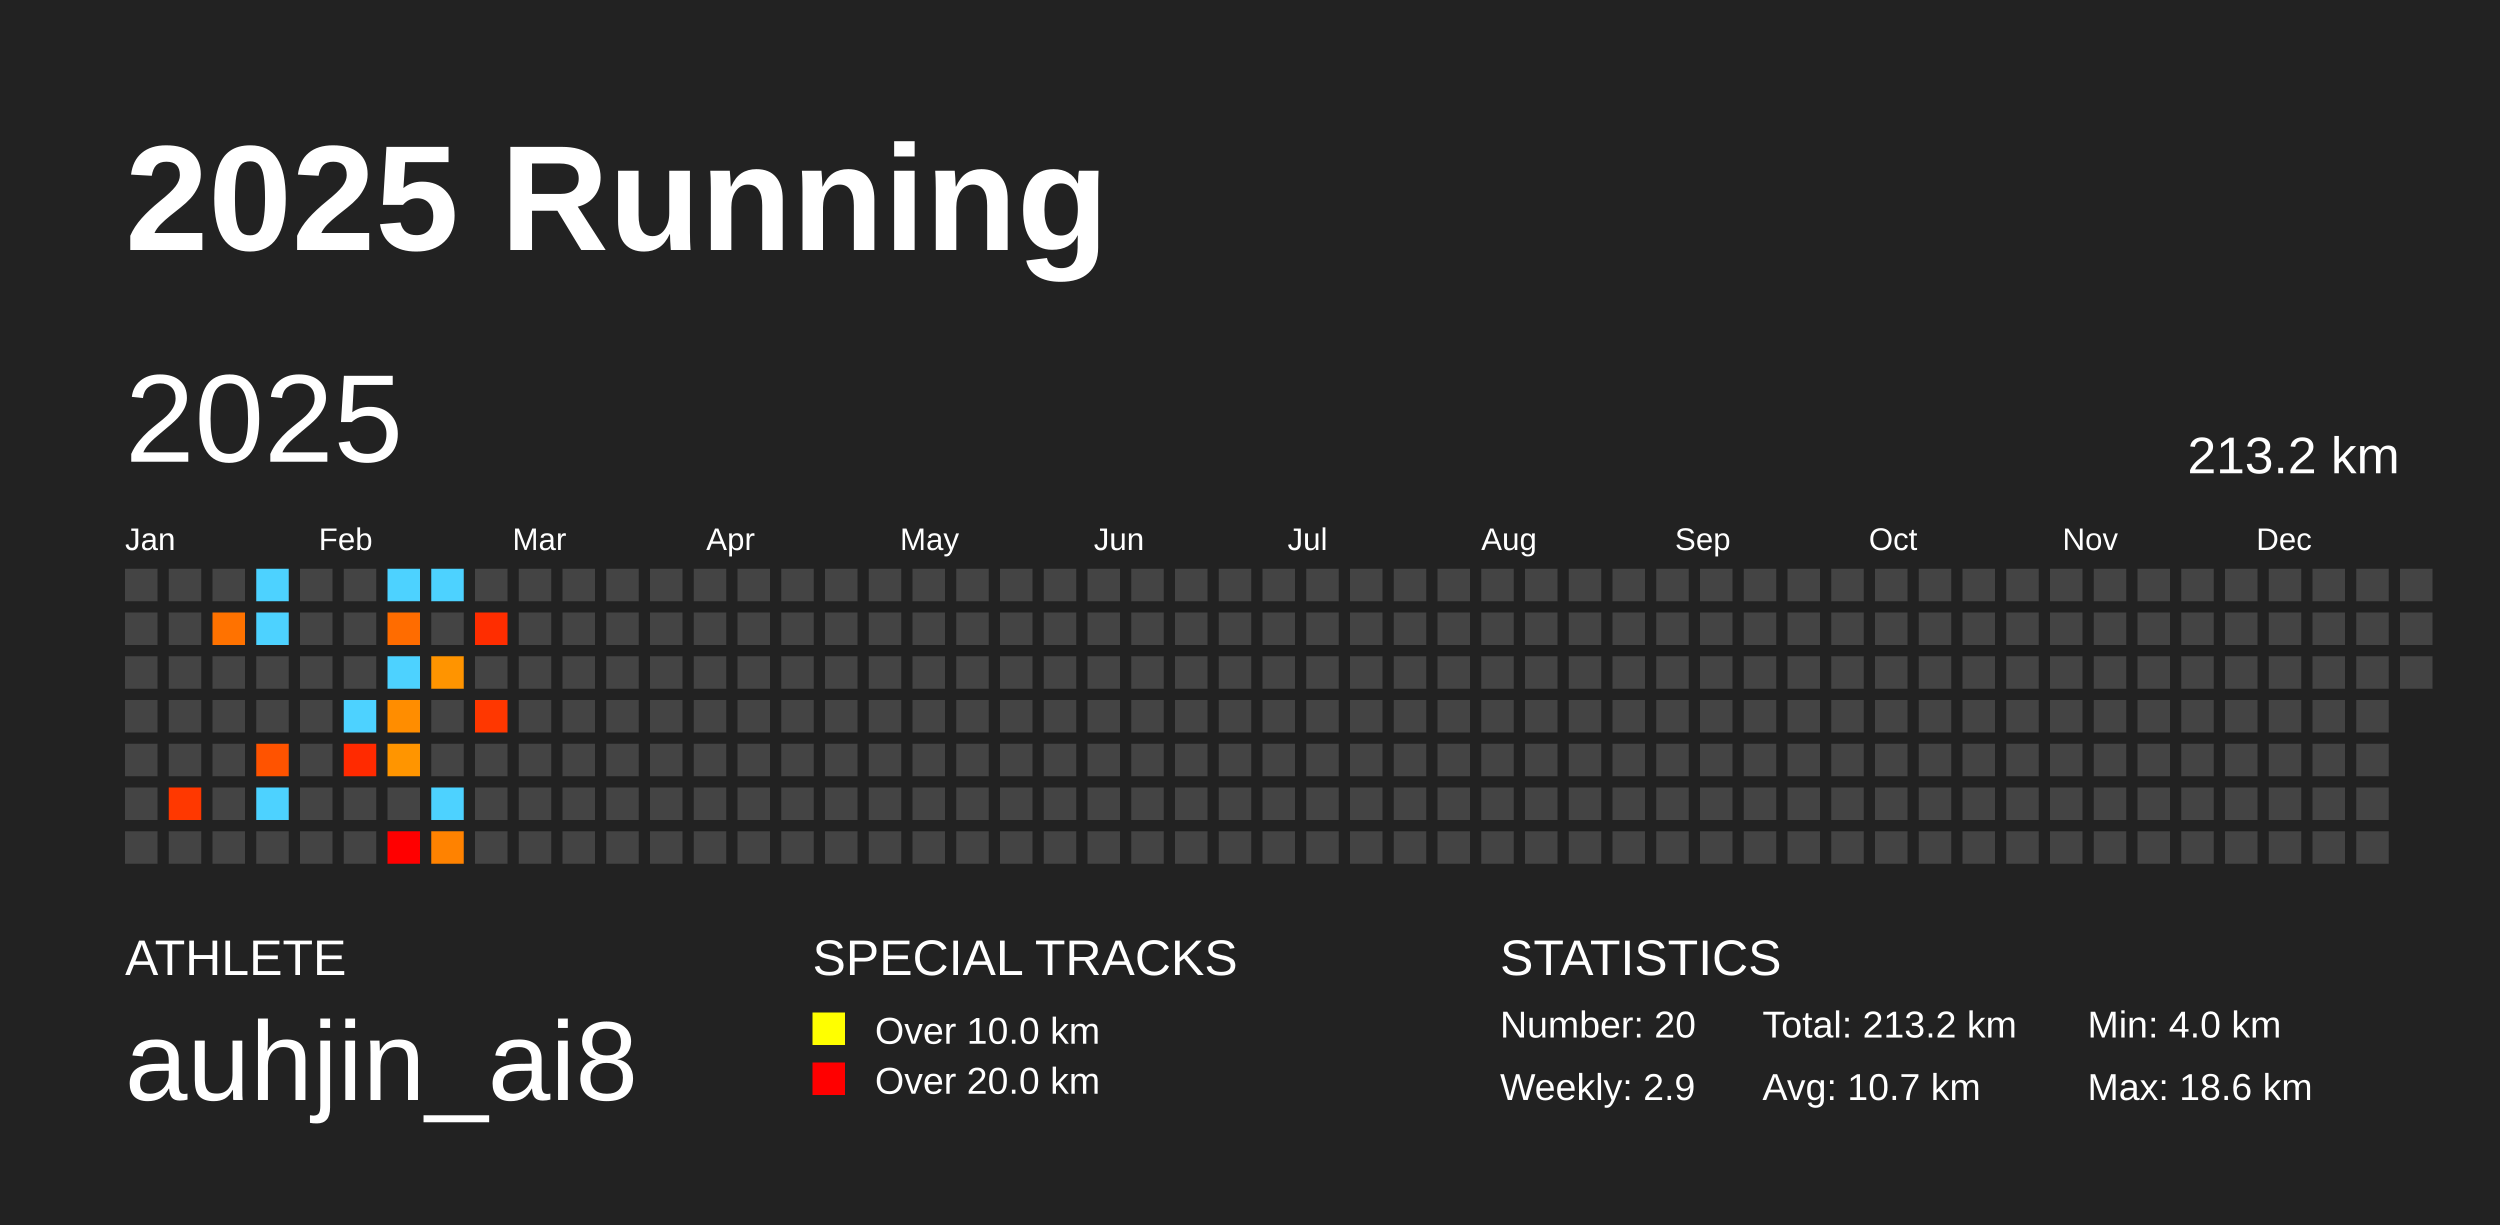
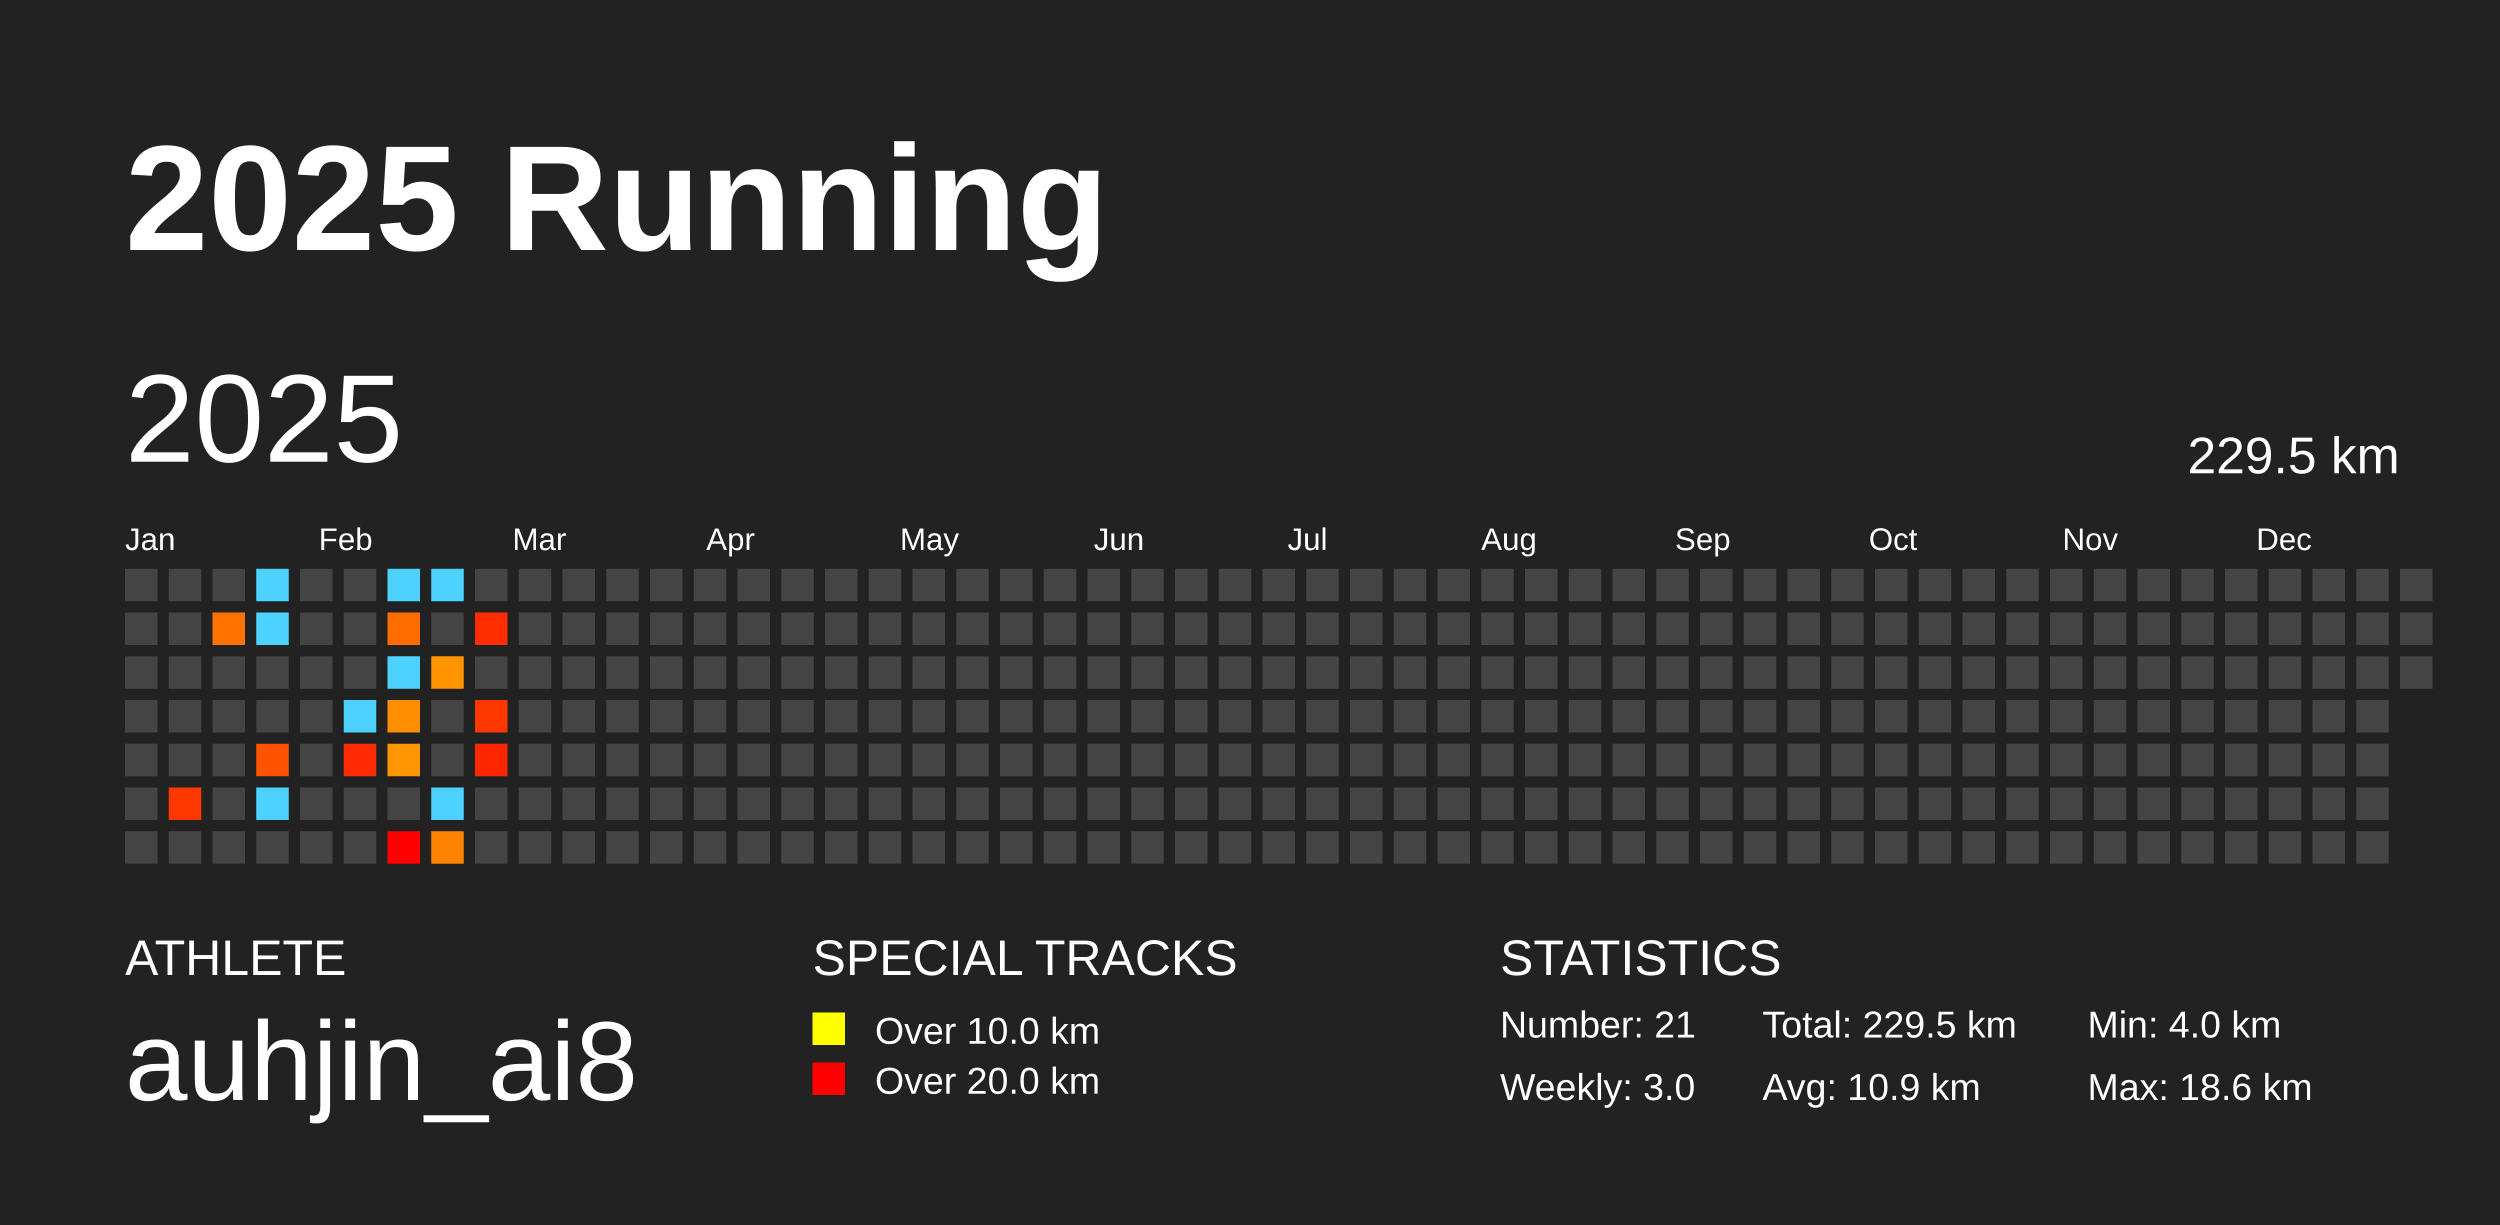
<svg xmlns="http://www.w3.org/2000/svg" baseProfile="full" height="98mm" version="1.1" viewBox="0,0,200,98" width="200mm">
  <defs />
  <rect fill="#222222" height="98" width="200" x="0" y="0" />
  <text fill="#FFFFFF" style="font-size:12px; font-family:Arial; font-weight:bold;" x="10" y="20">2025 Running</text>
  <text fill="#FFFFFF" style="font-size:4px; font-family:Arial" x="10" y="78">ATHLETE</text>
  <text fill="#FFFFFF" style="font-size:9px; font-family:Arial" x="10" y="88">auhjin_ai8</text>
  <text fill="#FFFFFF" style="font-size:4px; font-family:Arial" x="65" y="78">SPECIAL TRACKS</text>
  <rect fill="yellow" height="2.6" width="2.6" x="65" y="81" />
  <text fill="#FFFFFF" style="font-size:3px; font-family:Arial" x="70" y="83.5">Over 10.0 km</text>
  <rect fill="red" height="2.6" width="2.6" x="65" y="85" />
  <text fill="#FFFFFF" style="font-size:3px; font-family:Arial" x="70" y="87.5">Over 20.0 km</text>
  <text fill="#FFFFFF" style="font-size:4px; font-family:Arial" x="120" y="78">STATISTICS</text>
-   <text fill="#FFFFFF" style="font-size:3px; font-family:Arial" x="120" y="83">Number: 20</text>
-   <text fill="#FFFFFF" style="font-size:3px; font-family:Arial" x="120" y="88">Weekly: 2.9</text>
-   <text fill="#FFFFFF" style="font-size:3px; font-family:Arial" x="141" y="83">Total: 213.2 km</text>
-   <text fill="#FFFFFF" style="font-size:3px; font-family:Arial" x="141" y="88">Avg: 10.7 km</text>
+   <text fill="#FFFFFF" style="font-size:3px; font-family:Arial" x="120" y="83">Number: 21</text>
+   <text fill="#FFFFFF" style="font-size:3px; font-family:Arial" x="120" y="88">Weekly: 3.0</text>
+   <text fill="#FFFFFF" style="font-size:3px; font-family:Arial" x="141" y="83">Total: 229.5 km</text>
+   <text fill="#FFFFFF" style="font-size:3px; font-family:Arial" x="141" y="88">Avg: 10.9 km</text>
  <text fill="#FFFFFF" style="font-size:3px; font-family:Arial" x="167" y="83">Min: 4.0 km</text>
  <text fill="#FFFFFF" style="font-size:3px; font-family:Arial" x="167" y="88">Max: 18.6 km</text>
  <text dominant-baseline="hanging" fill="#FFFFFF" style="font-size:10.0px; font-family:Arial;" x="10" y="30">2025</text>
-   <text dominant-baseline="hanging" fill="#FFFFFF" style="font-size:4.125px; font-family:Arial;" x="175" y="35">213.2 km</text>
+   <text dominant-baseline="hanging" fill="#FFFFFF" style="font-size:4.125px; font-family:Arial;" x="175" y="35">229.5 km</text>
  <text fill="#FFFFFF" style="font-size:2.5px; font-family:Arial" x="10.0" y="44">Jan</text>
  <text fill="#FFFFFF" style="font-size:2.5px; font-family:Arial" x="25.5" y="44">Feb</text>
  <text fill="#FFFFFF" style="font-size:2.5px; font-family:Arial" x="41.0" y="44">Mar</text>
  <text fill="#FFFFFF" style="font-size:2.5px; font-family:Arial" x="56.5" y="44">Apr</text>
  <text fill="#FFFFFF" style="font-size:2.5px; font-family:Arial" x="72.0" y="44">May</text>
  <text fill="#FFFFFF" style="font-size:2.5px; font-family:Arial" x="87.5" y="44">Jun</text>
  <text fill="#FFFFFF" style="font-size:2.5px; font-family:Arial" x="103.0" y="44">Jul</text>
  <text fill="#FFFFFF" style="font-size:2.5px; font-family:Arial" x="118.5" y="44">Aug</text>
  <text fill="#FFFFFF" style="font-size:2.5px; font-family:Arial" x="134.0" y="44">Sep</text>
  <text fill="#FFFFFF" style="font-size:2.5px; font-family:Arial" x="149.5" y="44">Oct</text>
  <text fill="#FFFFFF" style="font-size:2.5px; font-family:Arial" x="165.0" y="44">Nov</text>
  <text fill="#FFFFFF" style="font-size:2.5px; font-family:Arial" x="180.5" y="44">Dec</text>
  <rect fill="#444444" height="2.6" width="2.6" x="10.0" y="45.5" />
  <rect fill="#444444" height="2.6" width="2.6" x="10.0" y="49.0" />
  <rect fill="#444444" height="2.6" width="2.6" x="10.0" y="52.5" />
  <rect fill="#444444" height="2.6" width="2.6" x="10.0" y="56.0" />
  <rect fill="#444444" height="2.6" width="2.6" x="10.0" y="59.5" />
  <rect fill="#444444" height="2.6" width="2.6" x="10.0" y="63.0" />
  <rect fill="#444444" height="2.6" width="2.6" x="10.0" y="66.5" />
  <rect fill="#444444" height="2.6" width="2.6" x="13.5" y="45.5" />
  <rect fill="#444444" height="2.6" width="2.6" x="13.5" y="49.0" />
  <rect fill="#444444" height="2.6" width="2.6" x="13.5" y="52.5" />
  <rect fill="#444444" height="2.6" width="2.6" x="13.5" y="56.0" />
  <rect fill="#444444" height="2.6" width="2.6" x="13.5" y="59.5" />
  <rect fill="#ff3800" height="2.6" width="2.6" x="13.5" y="63.0" />
  <rect fill="#444444" height="2.6" width="2.6" x="13.5" y="66.5" />
  <rect fill="#444444" height="2.6" width="2.6" x="17.0" y="45.5" />
  <rect fill="#ff7200" height="2.6" width="2.6" x="17.0" y="49.0" />
  <rect fill="#444444" height="2.6" width="2.6" x="17.0" y="52.5" />
  <rect fill="#444444" height="2.6" width="2.6" x="17.0" y="56.0" />
  <rect fill="#444444" height="2.6" width="2.6" x="17.0" y="59.5" />
  <rect fill="#444444" height="2.6" width="2.6" x="17.0" y="63.0" />
  <rect fill="#444444" height="2.6" width="2.6" x="17.0" y="66.5" />
  <rect fill="#4dd2ff" height="2.6" width="2.6" x="20.5" y="45.5" />
  <rect fill="#4dd2ff" height="2.6" width="2.6" x="20.5" y="49.0" />
  <rect fill="#444444" height="2.6" width="2.6" x="20.5" y="52.5" />
  <rect fill="#444444" height="2.6" width="2.6" x="20.5" y="56.0" />
  <rect fill="#ff5300" height="2.6" width="2.6" x="20.5" y="59.5" />
  <rect fill="#4dd2ff" height="2.6" width="2.6" x="20.5" y="63.0" />
  <rect fill="#444444" height="2.6" width="2.6" x="20.5" y="66.5" />
  <rect fill="#444444" height="2.6" width="2.6" x="24.0" y="45.5" />
  <rect fill="#444444" height="2.6" width="2.6" x="24.0" y="49.0" />
  <rect fill="#444444" height="2.6" width="2.6" x="24.0" y="52.5" />
  <rect fill="#444444" height="2.6" width="2.6" x="24.0" y="56.0" />
  <rect fill="#444444" height="2.6" width="2.6" x="24.0" y="59.5" />
  <rect fill="#444444" height="2.6" width="2.6" x="24.0" y="63.0" />
  <rect fill="#444444" height="2.6" width="2.6" x="24.0" y="66.5" />
  <rect fill="#444444" height="2.6" width="2.6" x="27.5" y="45.5" />
  <rect fill="#444444" height="2.6" width="2.6" x="27.5" y="49.0" />
  <rect fill="#444444" height="2.6" width="2.6" x="27.5" y="52.5" />
  <rect fill="#4dd2ff" height="2.6" width="2.6" x="27.5" y="56.0" />
  <rect fill="#ff2a00" height="2.6" width="2.6" x="27.5" y="59.5" />
  <rect fill="#444444" height="2.6" width="2.6" x="27.5" y="63.0" />
  <rect fill="#444444" height="2.6" width="2.6" x="27.5" y="66.5" />
  <rect fill="#4dd2ff" height="2.6" width="2.6" x="31.0" y="45.5" />
  <rect fill="#ff6c00" height="2.6" width="2.6" x="31.0" y="49.0" />
  <rect fill="#4dd2ff" height="2.6" width="2.6" x="31.0" y="52.5" />
  <rect fill="#ff8d00" height="2.6" width="2.6" x="31.0" y="56.0" />
  <rect fill="#ff9500" height="2.6" width="2.6" x="31.0" y="59.5" />
  <rect fill="#444444" height="2.6" width="2.6" x="31.0" y="63.0" />
  <rect fill="#ff0000" height="2.6" width="2.6" x="31.0" y="66.5" />
  <rect fill="#4dd2ff" height="2.6" width="2.6" x="34.5" y="45.5" />
  <rect fill="#444444" height="2.6" width="2.6" x="34.5" y="49.0" />
  <rect fill="#ff9400" height="2.6" width="2.6" x="34.5" y="52.5" />
  <rect fill="#444444" height="2.6" width="2.6" x="34.5" y="56.0" />
  <rect fill="#444444" height="2.6" width="2.6" x="34.5" y="59.5" />
  <rect fill="#4dd2ff" height="2.6" width="2.6" x="34.5" y="63.0" />
  <rect fill="#ff8200" height="2.6" width="2.6" x="34.5" y="66.5" />
  <rect fill="#444444" height="2.6" width="2.6" x="38.0" y="45.5" />
  <rect fill="#ff2d00" height="2.6" width="2.6" x="38.0" y="49.0" />
  <rect fill="#444444" height="2.6" width="2.6" x="38.0" y="52.5" />
  <rect fill="#ff3700" height="2.6" width="2.6" x="38.0" y="56.0" />
-   <rect fill="#444444" height="2.6" width="2.6" x="38.0" y="59.5" />
+   <rect fill="#ff2700" height="2.6" width="2.6" x="38.0" y="59.5" />
  <rect fill="#444444" height="2.6" width="2.6" x="38.0" y="63.0" />
  <rect fill="#444444" height="2.6" width="2.6" x="38.0" y="66.5" />
  <rect fill="#444444" height="2.6" width="2.6" x="41.5" y="45.5" />
  <rect fill="#444444" height="2.6" width="2.6" x="41.5" y="49.0" />
  <rect fill="#444444" height="2.6" width="2.6" x="41.5" y="52.5" />
  <rect fill="#444444" height="2.6" width="2.6" x="41.5" y="56.0" />
  <rect fill="#444444" height="2.6" width="2.6" x="41.5" y="59.5" />
  <rect fill="#444444" height="2.6" width="2.6" x="41.5" y="63.0" />
  <rect fill="#444444" height="2.6" width="2.6" x="41.5" y="66.5" />
  <rect fill="#444444" height="2.6" width="2.6" x="45.0" y="45.5" />
  <rect fill="#444444" height="2.6" width="2.6" x="45.0" y="49.0" />
  <rect fill="#444444" height="2.6" width="2.6" x="45.0" y="52.5" />
  <rect fill="#444444" height="2.6" width="2.6" x="45.0" y="56.0" />
  <rect fill="#444444" height="2.6" width="2.6" x="45.0" y="59.5" />
  <rect fill="#444444" height="2.6" width="2.6" x="45.0" y="63.0" />
  <rect fill="#444444" height="2.6" width="2.6" x="45.0" y="66.5" />
  <rect fill="#444444" height="2.6" width="2.6" x="48.5" y="45.5" />
  <rect fill="#444444" height="2.6" width="2.6" x="48.5" y="49.0" />
  <rect fill="#444444" height="2.6" width="2.6" x="48.5" y="52.5" />
  <rect fill="#444444" height="2.6" width="2.6" x="48.5" y="56.0" />
  <rect fill="#444444" height="2.6" width="2.6" x="48.5" y="59.5" />
  <rect fill="#444444" height="2.6" width="2.6" x="48.5" y="63.0" />
  <rect fill="#444444" height="2.6" width="2.6" x="48.5" y="66.5" />
  <rect fill="#444444" height="2.6" width="2.6" x="52.0" y="45.5" />
  <rect fill="#444444" height="2.6" width="2.6" x="52.0" y="49.0" />
  <rect fill="#444444" height="2.6" width="2.6" x="52.0" y="52.5" />
  <rect fill="#444444" height="2.6" width="2.6" x="52.0" y="56.0" />
  <rect fill="#444444" height="2.6" width="2.6" x="52.0" y="59.5" />
  <rect fill="#444444" height="2.6" width="2.6" x="52.0" y="63.0" />
  <rect fill="#444444" height="2.6" width="2.6" x="52.0" y="66.5" />
  <rect fill="#444444" height="2.6" width="2.6" x="55.5" y="45.5" />
  <rect fill="#444444" height="2.6" width="2.6" x="55.5" y="49.0" />
  <rect fill="#444444" height="2.6" width="2.6" x="55.5" y="52.5" />
  <rect fill="#444444" height="2.6" width="2.6" x="55.5" y="56.0" />
  <rect fill="#444444" height="2.6" width="2.6" x="55.5" y="59.5" />
  <rect fill="#444444" height="2.6" width="2.6" x="55.5" y="63.0" />
  <rect fill="#444444" height="2.6" width="2.6" x="55.5" y="66.5" />
  <rect fill="#444444" height="2.6" width="2.6" x="59.0" y="45.5" />
  <rect fill="#444444" height="2.6" width="2.6" x="59.0" y="49.0" />
  <rect fill="#444444" height="2.6" width="2.6" x="59.0" y="52.5" />
  <rect fill="#444444" height="2.6" width="2.6" x="59.0" y="56.0" />
  <rect fill="#444444" height="2.6" width="2.6" x="59.0" y="59.5" />
  <rect fill="#444444" height="2.6" width="2.6" x="59.0" y="63.0" />
  <rect fill="#444444" height="2.6" width="2.6" x="59.0" y="66.5" />
  <rect fill="#444444" height="2.6" width="2.6" x="62.5" y="45.5" />
  <rect fill="#444444" height="2.6" width="2.6" x="62.5" y="49.0" />
  <rect fill="#444444" height="2.6" width="2.6" x="62.5" y="52.5" />
  <rect fill="#444444" height="2.6" width="2.6" x="62.5" y="56.0" />
  <rect fill="#444444" height="2.6" width="2.6" x="62.5" y="59.5" />
  <rect fill="#444444" height="2.6" width="2.6" x="62.5" y="63.0" />
  <rect fill="#444444" height="2.6" width="2.6" x="62.5" y="66.5" />
  <rect fill="#444444" height="2.6" width="2.6" x="66.0" y="45.5" />
  <rect fill="#444444" height="2.6" width="2.6" x="66.0" y="49.0" />
  <rect fill="#444444" height="2.6" width="2.6" x="66.0" y="52.5" />
  <rect fill="#444444" height="2.6" width="2.6" x="66.0" y="56.0" />
  <rect fill="#444444" height="2.6" width="2.6" x="66.0" y="59.5" />
  <rect fill="#444444" height="2.6" width="2.6" x="66.0" y="63.0" />
  <rect fill="#444444" height="2.6" width="2.6" x="66.0" y="66.5" />
  <rect fill="#444444" height="2.6" width="2.6" x="69.5" y="45.5" />
  <rect fill="#444444" height="2.6" width="2.6" x="69.5" y="49.0" />
  <rect fill="#444444" height="2.6" width="2.6" x="69.5" y="52.5" />
  <rect fill="#444444" height="2.6" width="2.6" x="69.5" y="56.0" />
  <rect fill="#444444" height="2.6" width="2.6" x="69.5" y="59.5" />
  <rect fill="#444444" height="2.6" width="2.6" x="69.5" y="63.0" />
  <rect fill="#444444" height="2.6" width="2.6" x="69.5" y="66.5" />
  <rect fill="#444444" height="2.6" width="2.6" x="73.0" y="45.5" />
  <rect fill="#444444" height="2.6" width="2.6" x="73.0" y="49.0" />
  <rect fill="#444444" height="2.6" width="2.6" x="73.0" y="52.5" />
  <rect fill="#444444" height="2.6" width="2.6" x="73.0" y="56.0" />
  <rect fill="#444444" height="2.6" width="2.6" x="73.0" y="59.5" />
  <rect fill="#444444" height="2.6" width="2.6" x="73.0" y="63.0" />
  <rect fill="#444444" height="2.6" width="2.6" x="73.0" y="66.5" />
  <rect fill="#444444" height="2.6" width="2.6" x="76.5" y="45.5" />
  <rect fill="#444444" height="2.6" width="2.6" x="76.5" y="49.0" />
  <rect fill="#444444" height="2.6" width="2.6" x="76.5" y="52.5" />
  <rect fill="#444444" height="2.6" width="2.6" x="76.5" y="56.0" />
  <rect fill="#444444" height="2.6" width="2.6" x="76.5" y="59.5" />
  <rect fill="#444444" height="2.6" width="2.6" x="76.5" y="63.0" />
  <rect fill="#444444" height="2.6" width="2.6" x="76.5" y="66.5" />
  <rect fill="#444444" height="2.6" width="2.6" x="80.0" y="45.5" />
  <rect fill="#444444" height="2.6" width="2.6" x="80.0" y="49.0" />
  <rect fill="#444444" height="2.6" width="2.6" x="80.0" y="52.5" />
  <rect fill="#444444" height="2.6" width="2.6" x="80.0" y="56.0" />
  <rect fill="#444444" height="2.6" width="2.6" x="80.0" y="59.5" />
  <rect fill="#444444" height="2.6" width="2.6" x="80.0" y="63.0" />
  <rect fill="#444444" height="2.6" width="2.6" x="80.0" y="66.5" />
  <rect fill="#444444" height="2.6" width="2.6" x="83.5" y="45.5" />
  <rect fill="#444444" height="2.6" width="2.6" x="83.5" y="49.0" />
  <rect fill="#444444" height="2.6" width="2.6" x="83.5" y="52.5" />
  <rect fill="#444444" height="2.6" width="2.6" x="83.5" y="56.0" />
  <rect fill="#444444" height="2.6" width="2.6" x="83.5" y="59.5" />
  <rect fill="#444444" height="2.6" width="2.6" x="83.5" y="63.0" />
  <rect fill="#444444" height="2.6" width="2.6" x="83.5" y="66.5" />
  <rect fill="#444444" height="2.6" width="2.6" x="87.0" y="45.5" />
  <rect fill="#444444" height="2.6" width="2.6" x="87.0" y="49.0" />
  <rect fill="#444444" height="2.6" width="2.6" x="87.0" y="52.5" />
  <rect fill="#444444" height="2.6" width="2.6" x="87.0" y="56.0" />
  <rect fill="#444444" height="2.6" width="2.6" x="87.0" y="59.5" />
  <rect fill="#444444" height="2.6" width="2.6" x="87.0" y="63.0" />
  <rect fill="#444444" height="2.6" width="2.6" x="87.0" y="66.5" />
  <rect fill="#444444" height="2.6" width="2.6" x="90.5" y="45.5" />
  <rect fill="#444444" height="2.6" width="2.6" x="90.5" y="49.0" />
  <rect fill="#444444" height="2.6" width="2.6" x="90.5" y="52.5" />
  <rect fill="#444444" height="2.6" width="2.6" x="90.5" y="56.0" />
  <rect fill="#444444" height="2.6" width="2.6" x="90.5" y="59.5" />
  <rect fill="#444444" height="2.6" width="2.6" x="90.5" y="63.0" />
  <rect fill="#444444" height="2.6" width="2.6" x="90.5" y="66.5" />
  <rect fill="#444444" height="2.6" width="2.6" x="94.0" y="45.5" />
  <rect fill="#444444" height="2.6" width="2.6" x="94.0" y="49.0" />
  <rect fill="#444444" height="2.6" width="2.6" x="94.0" y="52.5" />
  <rect fill="#444444" height="2.6" width="2.6" x="94.0" y="56.0" />
  <rect fill="#444444" height="2.6" width="2.6" x="94.0" y="59.5" />
  <rect fill="#444444" height="2.6" width="2.6" x="94.0" y="63.0" />
  <rect fill="#444444" height="2.6" width="2.6" x="94.0" y="66.5" />
  <rect fill="#444444" height="2.6" width="2.6" x="97.5" y="45.5" />
  <rect fill="#444444" height="2.6" width="2.6" x="97.5" y="49.0" />
  <rect fill="#444444" height="2.6" width="2.6" x="97.5" y="52.5" />
  <rect fill="#444444" height="2.6" width="2.6" x="97.5" y="56.0" />
  <rect fill="#444444" height="2.6" width="2.6" x="97.5" y="59.5" />
  <rect fill="#444444" height="2.6" width="2.6" x="97.5" y="63.0" />
  <rect fill="#444444" height="2.6" width="2.6" x="97.5" y="66.5" />
  <rect fill="#444444" height="2.6" width="2.6" x="101.0" y="45.5" />
  <rect fill="#444444" height="2.6" width="2.6" x="101.0" y="49.0" />
  <rect fill="#444444" height="2.6" width="2.6" x="101.0" y="52.5" />
  <rect fill="#444444" height="2.6" width="2.6" x="101.0" y="56.0" />
  <rect fill="#444444" height="2.6" width="2.6" x="101.0" y="59.5" />
  <rect fill="#444444" height="2.6" width="2.6" x="101.0" y="63.0" />
  <rect fill="#444444" height="2.6" width="2.6" x="101.0" y="66.5" />
  <rect fill="#444444" height="2.6" width="2.6" x="104.5" y="45.5" />
  <rect fill="#444444" height="2.6" width="2.6" x="104.5" y="49.0" />
  <rect fill="#444444" height="2.6" width="2.6" x="104.5" y="52.5" />
  <rect fill="#444444" height="2.6" width="2.6" x="104.5" y="56.0" />
  <rect fill="#444444" height="2.6" width="2.6" x="104.5" y="59.5" />
  <rect fill="#444444" height="2.6" width="2.6" x="104.5" y="63.0" />
  <rect fill="#444444" height="2.6" width="2.6" x="104.5" y="66.5" />
  <rect fill="#444444" height="2.6" width="2.6" x="108.0" y="45.5" />
  <rect fill="#444444" height="2.6" width="2.6" x="108.0" y="49.0" />
  <rect fill="#444444" height="2.6" width="2.6" x="108.0" y="52.5" />
  <rect fill="#444444" height="2.6" width="2.6" x="108.0" y="56.0" />
  <rect fill="#444444" height="2.6" width="2.6" x="108.0" y="59.5" />
  <rect fill="#444444" height="2.6" width="2.6" x="108.0" y="63.0" />
  <rect fill="#444444" height="2.6" width="2.6" x="108.0" y="66.5" />
  <rect fill="#444444" height="2.6" width="2.6" x="111.5" y="45.5" />
  <rect fill="#444444" height="2.6" width="2.6" x="111.5" y="49.0" />
  <rect fill="#444444" height="2.6" width="2.6" x="111.5" y="52.5" />
  <rect fill="#444444" height="2.6" width="2.6" x="111.5" y="56.0" />
  <rect fill="#444444" height="2.6" width="2.6" x="111.5" y="59.5" />
  <rect fill="#444444" height="2.6" width="2.6" x="111.5" y="63.0" />
  <rect fill="#444444" height="2.6" width="2.6" x="111.5" y="66.5" />
  <rect fill="#444444" height="2.6" width="2.6" x="115.0" y="45.5" />
  <rect fill="#444444" height="2.6" width="2.6" x="115.0" y="49.0" />
  <rect fill="#444444" height="2.6" width="2.6" x="115.0" y="52.5" />
  <rect fill="#444444" height="2.6" width="2.6" x="115.0" y="56.0" />
  <rect fill="#444444" height="2.6" width="2.6" x="115.0" y="59.5" />
  <rect fill="#444444" height="2.6" width="2.6" x="115.0" y="63.0" />
  <rect fill="#444444" height="2.6" width="2.6" x="115.0" y="66.5" />
  <rect fill="#444444" height="2.6" width="2.6" x="118.5" y="45.5" />
  <rect fill="#444444" height="2.6" width="2.6" x="118.5" y="49.0" />
  <rect fill="#444444" height="2.6" width="2.6" x="118.5" y="52.5" />
  <rect fill="#444444" height="2.6" width="2.6" x="118.5" y="56.0" />
  <rect fill="#444444" height="2.6" width="2.6" x="118.5" y="59.5" />
  <rect fill="#444444" height="2.6" width="2.6" x="118.5" y="63.0" />
  <rect fill="#444444" height="2.6" width="2.6" x="118.5" y="66.5" />
  <rect fill="#444444" height="2.6" width="2.6" x="122.0" y="45.5" />
  <rect fill="#444444" height="2.6" width="2.6" x="122.0" y="49.0" />
  <rect fill="#444444" height="2.6" width="2.6" x="122.0" y="52.5" />
  <rect fill="#444444" height="2.6" width="2.6" x="122.0" y="56.0" />
  <rect fill="#444444" height="2.6" width="2.6" x="122.0" y="59.5" />
  <rect fill="#444444" height="2.6" width="2.6" x="122.0" y="63.0" />
  <rect fill="#444444" height="2.6" width="2.6" x="122.0" y="66.5" />
  <rect fill="#444444" height="2.6" width="2.6" x="125.5" y="45.5" />
  <rect fill="#444444" height="2.6" width="2.6" x="125.5" y="49.0" />
  <rect fill="#444444" height="2.6" width="2.6" x="125.5" y="52.5" />
  <rect fill="#444444" height="2.6" width="2.6" x="125.5" y="56.0" />
  <rect fill="#444444" height="2.6" width="2.6" x="125.5" y="59.5" />
  <rect fill="#444444" height="2.6" width="2.6" x="125.5" y="63.0" />
  <rect fill="#444444" height="2.6" width="2.6" x="125.5" y="66.5" />
  <rect fill="#444444" height="2.6" width="2.6" x="129.0" y="45.5" />
  <rect fill="#444444" height="2.6" width="2.6" x="129.0" y="49.0" />
  <rect fill="#444444" height="2.6" width="2.6" x="129.0" y="52.5" />
  <rect fill="#444444" height="2.6" width="2.6" x="129.0" y="56.0" />
  <rect fill="#444444" height="2.6" width="2.6" x="129.0" y="59.5" />
  <rect fill="#444444" height="2.6" width="2.6" x="129.0" y="63.0" />
  <rect fill="#444444" height="2.6" width="2.6" x="129.0" y="66.5" />
  <rect fill="#444444" height="2.6" width="2.6" x="132.5" y="45.5" />
  <rect fill="#444444" height="2.6" width="2.6" x="132.5" y="49.0" />
  <rect fill="#444444" height="2.6" width="2.6" x="132.5" y="52.5" />
  <rect fill="#444444" height="2.6" width="2.6" x="132.5" y="56.0" />
  <rect fill="#444444" height="2.6" width="2.6" x="132.5" y="59.5" />
  <rect fill="#444444" height="2.6" width="2.6" x="132.5" y="63.0" />
  <rect fill="#444444" height="2.6" width="2.6" x="132.5" y="66.5" />
  <rect fill="#444444" height="2.6" width="2.6" x="136.0" y="45.5" />
  <rect fill="#444444" height="2.6" width="2.6" x="136.0" y="49.0" />
  <rect fill="#444444" height="2.6" width="2.6" x="136.0" y="52.5" />
  <rect fill="#444444" height="2.6" width="2.6" x="136.0" y="56.0" />
  <rect fill="#444444" height="2.6" width="2.6" x="136.0" y="59.5" />
  <rect fill="#444444" height="2.6" width="2.6" x="136.0" y="63.0" />
  <rect fill="#444444" height="2.6" width="2.6" x="136.0" y="66.5" />
  <rect fill="#444444" height="2.6" width="2.6" x="139.5" y="45.5" />
  <rect fill="#444444" height="2.6" width="2.6" x="139.5" y="49.0" />
  <rect fill="#444444" height="2.6" width="2.6" x="139.5" y="52.5" />
  <rect fill="#444444" height="2.6" width="2.6" x="139.5" y="56.0" />
  <rect fill="#444444" height="2.6" width="2.6" x="139.5" y="59.5" />
  <rect fill="#444444" height="2.6" width="2.6" x="139.5" y="63.0" />
  <rect fill="#444444" height="2.6" width="2.6" x="139.5" y="66.5" />
  <rect fill="#444444" height="2.6" width="2.6" x="143.0" y="45.5" />
  <rect fill="#444444" height="2.6" width="2.6" x="143.0" y="49.0" />
  <rect fill="#444444" height="2.6" width="2.6" x="143.0" y="52.5" />
  <rect fill="#444444" height="2.6" width="2.6" x="143.0" y="56.0" />
  <rect fill="#444444" height="2.6" width="2.6" x="143.0" y="59.5" />
  <rect fill="#444444" height="2.6" width="2.6" x="143.0" y="63.0" />
  <rect fill="#444444" height="2.6" width="2.6" x="143.0" y="66.5" />
  <rect fill="#444444" height="2.6" width="2.6" x="146.5" y="45.5" />
  <rect fill="#444444" height="2.6" width="2.6" x="146.5" y="49.0" />
  <rect fill="#444444" height="2.6" width="2.6" x="146.5" y="52.5" />
  <rect fill="#444444" height="2.6" width="2.6" x="146.5" y="56.0" />
  <rect fill="#444444" height="2.6" width="2.6" x="146.5" y="59.5" />
  <rect fill="#444444" height="2.6" width="2.6" x="146.5" y="63.0" />
  <rect fill="#444444" height="2.6" width="2.6" x="146.5" y="66.5" />
  <rect fill="#444444" height="2.6" width="2.6" x="150.0" y="45.5" />
  <rect fill="#444444" height="2.6" width="2.6" x="150.0" y="49.0" />
  <rect fill="#444444" height="2.6" width="2.6" x="150.0" y="52.5" />
  <rect fill="#444444" height="2.6" width="2.6" x="150.0" y="56.0" />
  <rect fill="#444444" height="2.6" width="2.6" x="150.0" y="59.5" />
  <rect fill="#444444" height="2.6" width="2.6" x="150.0" y="63.0" />
  <rect fill="#444444" height="2.6" width="2.6" x="150.0" y="66.5" />
  <rect fill="#444444" height="2.6" width="2.6" x="153.5" y="45.5" />
  <rect fill="#444444" height="2.6" width="2.6" x="153.5" y="49.0" />
  <rect fill="#444444" height="2.6" width="2.6" x="153.5" y="52.5" />
  <rect fill="#444444" height="2.6" width="2.6" x="153.5" y="56.0" />
  <rect fill="#444444" height="2.6" width="2.6" x="153.5" y="59.5" />
  <rect fill="#444444" height="2.6" width="2.6" x="153.5" y="63.0" />
  <rect fill="#444444" height="2.6" width="2.6" x="153.5" y="66.5" />
  <rect fill="#444444" height="2.6" width="2.6" x="157.0" y="45.5" />
  <rect fill="#444444" height="2.6" width="2.6" x="157.0" y="49.0" />
  <rect fill="#444444" height="2.6" width="2.6" x="157.0" y="52.5" />
  <rect fill="#444444" height="2.6" width="2.6" x="157.0" y="56.0" />
  <rect fill="#444444" height="2.6" width="2.6" x="157.0" y="59.5" />
  <rect fill="#444444" height="2.6" width="2.6" x="157.0" y="63.0" />
  <rect fill="#444444" height="2.6" width="2.6" x="157.0" y="66.5" />
  <rect fill="#444444" height="2.6" width="2.6" x="160.5" y="45.5" />
  <rect fill="#444444" height="2.6" width="2.6" x="160.5" y="49.0" />
  <rect fill="#444444" height="2.6" width="2.6" x="160.5" y="52.5" />
  <rect fill="#444444" height="2.6" width="2.6" x="160.5" y="56.0" />
  <rect fill="#444444" height="2.6" width="2.6" x="160.5" y="59.5" />
  <rect fill="#444444" height="2.6" width="2.6" x="160.5" y="63.0" />
  <rect fill="#444444" height="2.6" width="2.6" x="160.5" y="66.5" />
  <rect fill="#444444" height="2.6" width="2.6" x="164.0" y="45.5" />
  <rect fill="#444444" height="2.6" width="2.6" x="164.0" y="49.0" />
  <rect fill="#444444" height="2.6" width="2.6" x="164.0" y="52.5" />
  <rect fill="#444444" height="2.6" width="2.6" x="164.0" y="56.0" />
  <rect fill="#444444" height="2.6" width="2.6" x="164.0" y="59.5" />
  <rect fill="#444444" height="2.6" width="2.6" x="164.0" y="63.0" />
  <rect fill="#444444" height="2.6" width="2.6" x="164.0" y="66.5" />
  <rect fill="#444444" height="2.6" width="2.6" x="167.5" y="45.5" />
  <rect fill="#444444" height="2.6" width="2.6" x="167.5" y="49.0" />
  <rect fill="#444444" height="2.6" width="2.6" x="167.5" y="52.5" />
  <rect fill="#444444" height="2.6" width="2.6" x="167.5" y="56.0" />
  <rect fill="#444444" height="2.6" width="2.6" x="167.5" y="59.5" />
  <rect fill="#444444" height="2.6" width="2.6" x="167.5" y="63.0" />
  <rect fill="#444444" height="2.6" width="2.6" x="167.5" y="66.5" />
  <rect fill="#444444" height="2.6" width="2.6" x="171.0" y="45.5" />
  <rect fill="#444444" height="2.6" width="2.6" x="171.0" y="49.0" />
  <rect fill="#444444" height="2.6" width="2.6" x="171.0" y="52.5" />
  <rect fill="#444444" height="2.6" width="2.6" x="171.0" y="56.0" />
  <rect fill="#444444" height="2.6" width="2.6" x="171.0" y="59.5" />
  <rect fill="#444444" height="2.6" width="2.6" x="171.0" y="63.0" />
  <rect fill="#444444" height="2.6" width="2.6" x="171.0" y="66.5" />
  <rect fill="#444444" height="2.6" width="2.6" x="174.5" y="45.5" />
  <rect fill="#444444" height="2.6" width="2.6" x="174.5" y="49.0" />
  <rect fill="#444444" height="2.6" width="2.6" x="174.5" y="52.5" />
  <rect fill="#444444" height="2.6" width="2.6" x="174.5" y="56.0" />
  <rect fill="#444444" height="2.6" width="2.6" x="174.5" y="59.5" />
  <rect fill="#444444" height="2.6" width="2.6" x="174.5" y="63.0" />
  <rect fill="#444444" height="2.6" width="2.6" x="174.5" y="66.5" />
  <rect fill="#444444" height="2.6" width="2.6" x="178.0" y="45.5" />
  <rect fill="#444444" height="2.6" width="2.6" x="178.0" y="49.0" />
  <rect fill="#444444" height="2.6" width="2.6" x="178.0" y="52.5" />
  <rect fill="#444444" height="2.6" width="2.6" x="178.0" y="56.0" />
  <rect fill="#444444" height="2.6" width="2.6" x="178.0" y="59.5" />
  <rect fill="#444444" height="2.6" width="2.6" x="178.0" y="63.0" />
  <rect fill="#444444" height="2.6" width="2.6" x="178.0" y="66.5" />
  <rect fill="#444444" height="2.6" width="2.6" x="181.5" y="45.5" />
  <rect fill="#444444" height="2.6" width="2.6" x="181.5" y="49.0" />
  <rect fill="#444444" height="2.6" width="2.6" x="181.5" y="52.5" />
  <rect fill="#444444" height="2.6" width="2.6" x="181.5" y="56.0" />
  <rect fill="#444444" height="2.6" width="2.6" x="181.5" y="59.5" />
  <rect fill="#444444" height="2.6" width="2.6" x="181.5" y="63.0" />
  <rect fill="#444444" height="2.6" width="2.6" x="181.5" y="66.5" />
  <rect fill="#444444" height="2.6" width="2.6" x="185.0" y="45.5" />
  <rect fill="#444444" height="2.6" width="2.6" x="185.0" y="49.0" />
  <rect fill="#444444" height="2.6" width="2.6" x="185.0" y="52.5" />
  <rect fill="#444444" height="2.6" width="2.6" x="185.0" y="56.0" />
  <rect fill="#444444" height="2.6" width="2.6" x="185.0" y="59.5" />
  <rect fill="#444444" height="2.6" width="2.6" x="185.0" y="63.0" />
  <rect fill="#444444" height="2.6" width="2.6" x="185.0" y="66.5" />
  <rect fill="#444444" height="2.6" width="2.6" x="188.5" y="45.5" />
  <rect fill="#444444" height="2.6" width="2.6" x="188.5" y="49.0" />
  <rect fill="#444444" height="2.6" width="2.6" x="188.5" y="52.5" />
  <rect fill="#444444" height="2.6" width="2.6" x="188.5" y="56.0" />
  <rect fill="#444444" height="2.6" width="2.6" x="188.5" y="59.5" />
  <rect fill="#444444" height="2.6" width="2.6" x="188.5" y="63.0" />
  <rect fill="#444444" height="2.6" width="2.6" x="188.5" y="66.5" />
  <rect fill="#444444" height="2.6" width="2.6" x="192.0" y="45.5" />
  <rect fill="#444444" height="2.6" width="2.6" x="192.0" y="49.0" />
  <rect fill="#444444" height="2.6" width="2.6" x="192.0" y="52.5" />
</svg>
